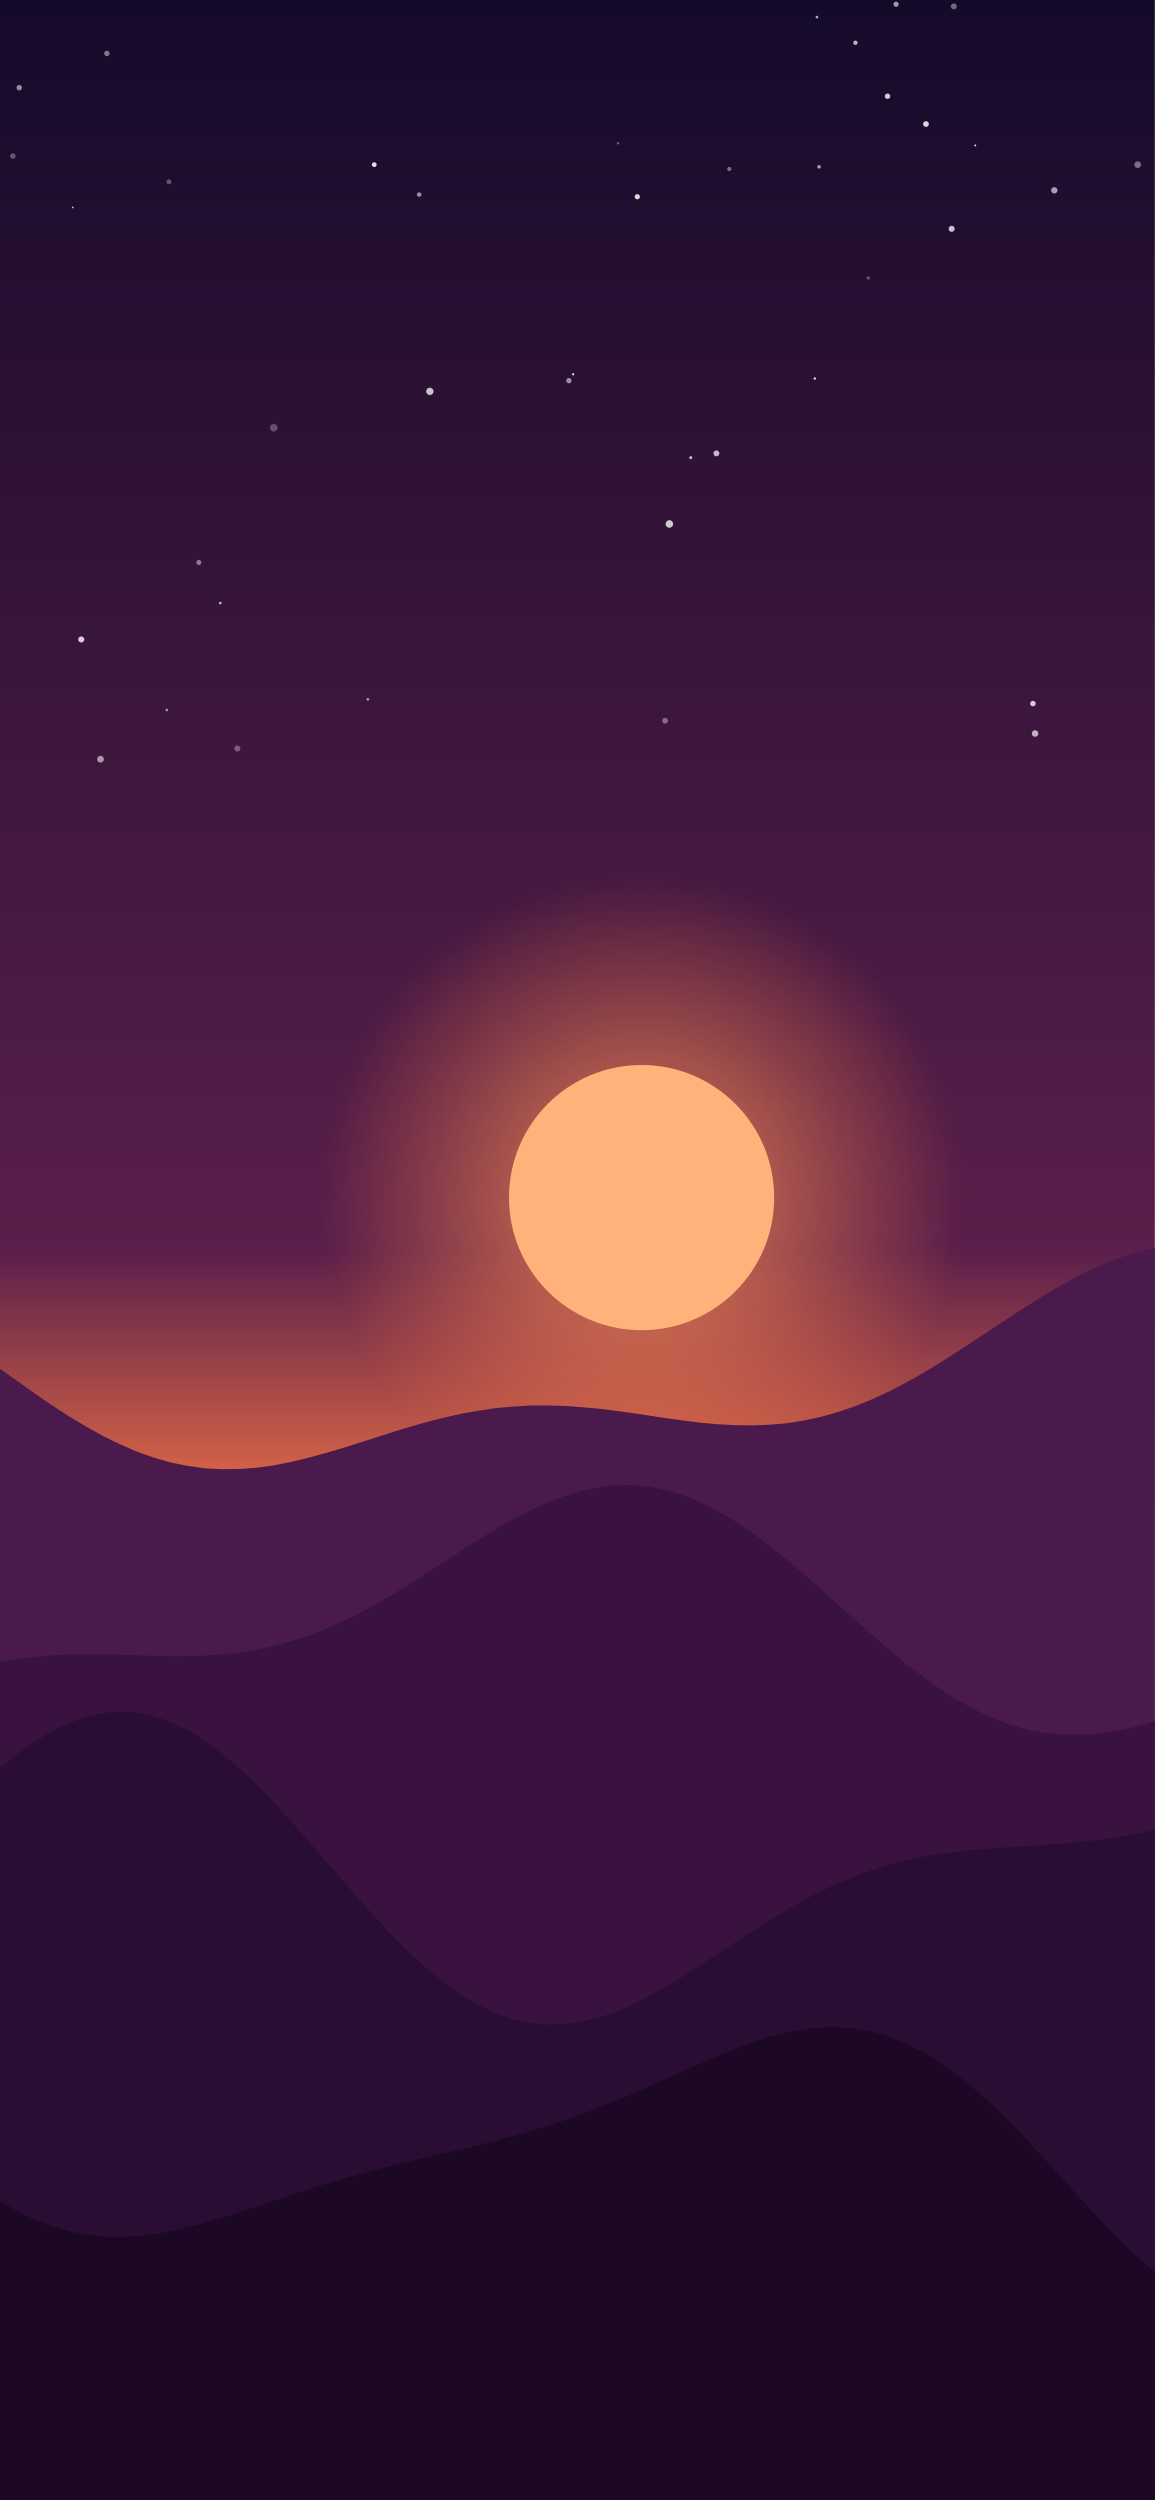
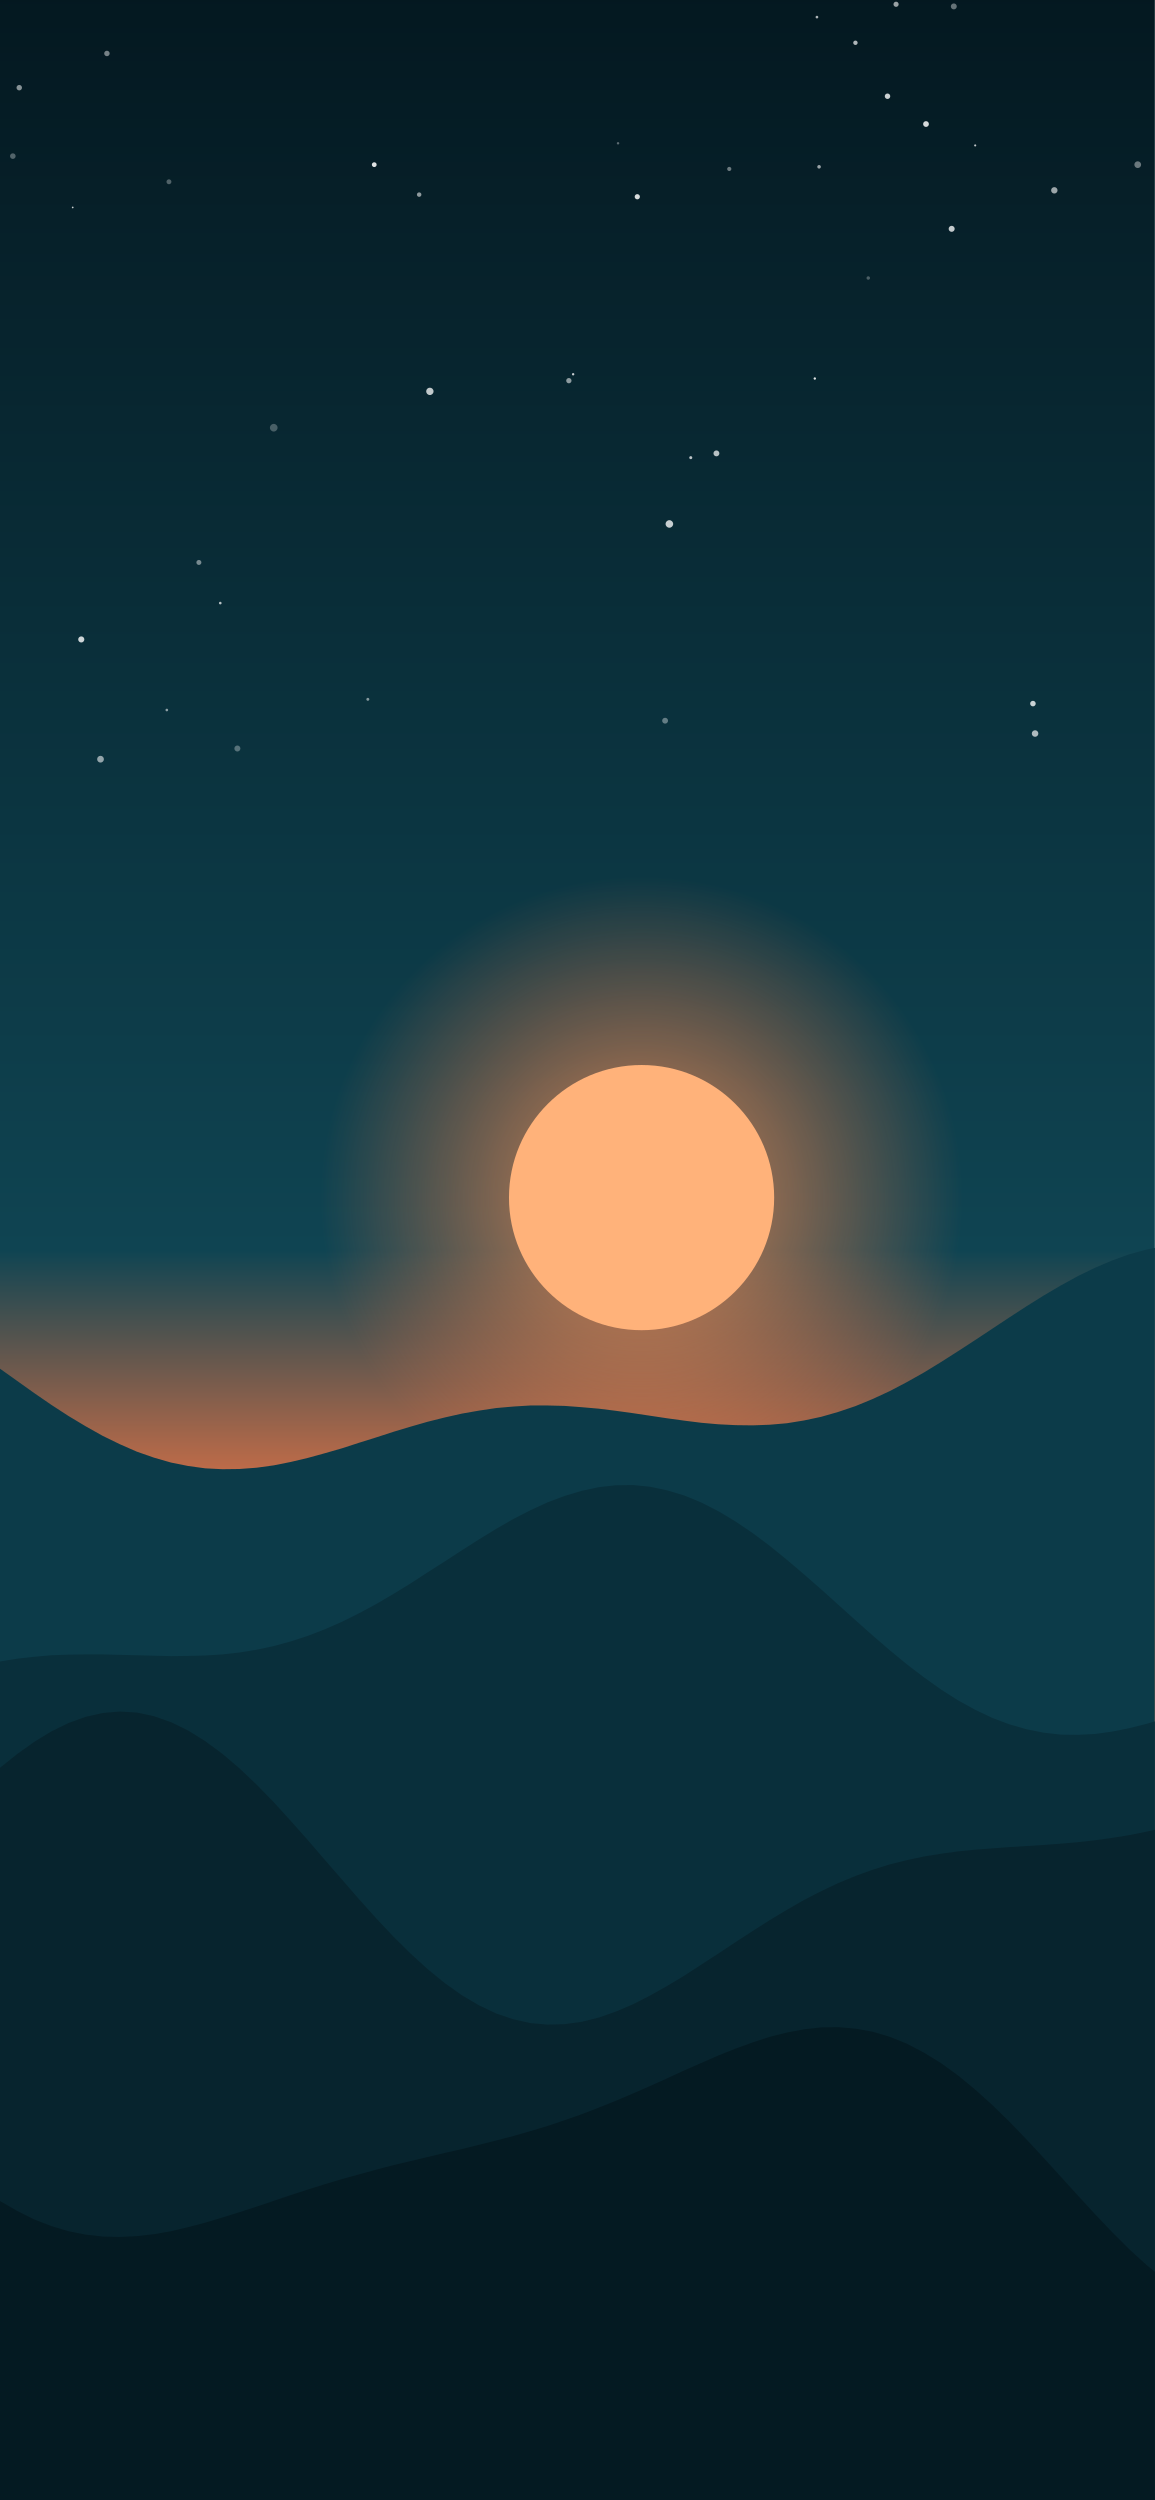
<svg xmlns="http://www.w3.org/2000/svg" viewBox="0 0 540 1169" preserveAspectRatio="xMidYMid slice">
  <defs>
    <linearGradient id="bg" x1="0" y1="0" x2="0" y2="1">
-       <stop offset="0" stop-color="#150a2a" stop-opacity="1" />
-       <stop offset="0.5" stop-color="#5a1f4a" stop-opacity="1" />
+       <stop offset="0" stop-color="#041820" stop-opacity="1" />
+       <stop offset="0.5" stop-color="#0f4452" stop-opacity="1" />
      <stop offset="0.62" stop-color="#ff7a45" stop-opacity="1" />
    </linearGradient>
    <radialGradient id="sun">
      <stop offset="0" stop-color="#ff9a5a" stop-opacity="0.85" />
      <stop offset="1" stop-color="#ff7a45" stop-opacity="0" />
    </radialGradient>
  </defs>
  <rect width="540" height="1169" fill="url(#bg)" />
  <circle cx="50" cy="25" r="1.28" fill="#fff" opacity="0.45" />
  <circle cx="175" cy="77" r="1.12" fill="#fff" opacity="0.87" />
  <circle cx="446" cy="3" r="1.39" fill="#fff" opacity="0.39" />
  <circle cx="47" cy="355" r="1.58" fill="#fff" opacity="0.56" />
  <circle cx="400" cy="20" r="1.03" fill="#fff" opacity="0.68" />
  <circle cx="532" cy="77" r="1.58" fill="#fff" opacity="0.40" />
  <circle cx="103" cy="282" r="0.62" fill="#fff" opacity="0.71" />
  <circle cx="201" cy="183" r="1.72" fill="#fff" opacity="0.75" />
  <circle cx="483" cy="329" r="1.30" fill="#fff" opacity="0.78" />
  <circle cx="383" cy="78" r="0.84" fill="#fff" opacity="0.59" />
  <circle cx="484" cy="343" r="1.53" fill="#fff" opacity="0.67" />
  <circle cx="172" cy="327" r="0.69" fill="#fff" opacity="0.51" />
  <circle cx="433" cy="58" r="1.35" fill="#fff" opacity="0.83" />
  <circle cx="419" cy="2" r="1.21" fill="#fff" opacity="0.59" />
  <circle cx="406" cy="130" r="0.81" fill="#fff" opacity="0.28" />
  <circle cx="6" cy="73" r="1.31" fill="#fff" opacity="0.31" />
  <circle cx="311" cy="337" r="1.37" fill="#fff" opacity="0.37" />
  <circle cx="93" cy="263" r="1.17" fill="#fff" opacity="0.45" />
  <circle cx="38" cy="299" r="1.43" fill="#fff" opacity="0.80" />
  <circle cx="382" cy="8" r="0.63" fill="#fff" opacity="0.68" />
  <circle cx="341" cy="79" r="0.98" fill="#fff" opacity="0.41" />
  <circle cx="128" cy="200" r="1.79" fill="#fff" opacity="0.26" />
  <circle cx="381" cy="177" r="0.56" fill="#fff" opacity="0.88" />
  <circle cx="313" cy="245" r="1.77" fill="#fff" opacity="0.77" />
  <circle cx="456" cy="68" r="0.49" fill="#fff" opacity="0.76" />
  <circle cx="335" cy="212" r="1.38" fill="#fff" opacity="0.71" />
  <circle cx="323" cy="214" r="0.71" fill="#fff" opacity="0.73" />
  <circle cx="111" cy="350" r="1.41" fill="#fff" opacity="0.31" />
  <circle cx="78" cy="332" r="0.62" fill="#fff" opacity="0.54" />
  <circle cx="34" cy="97" r="0.42" fill="#fff" opacity="0.79" />
  <circle cx="298" cy="92" r="1.22" fill="#fff" opacity="0.84" />
  <circle cx="79" cy="85" r="1.15" fill="#fff" opacity="0.30" />
  <circle cx="266" cy="178" r="1.24" fill="#fff" opacity="0.54" />
  <circle cx="9" cy="41" r="1.28" fill="#fff" opacity="0.52" />
  <circle cx="268" cy="175" r="0.56" fill="#fff" opacity="0.78" />
  <circle cx="493" cy="89" r="1.50" fill="#fff" opacity="0.60" />
  <circle cx="196" cy="91" r="1.05" fill="#fff" opacity="0.55" />
  <circle cx="289" cy="67" r="0.57" fill="#fff" opacity="0.35" />
  <circle cx="445" cy="107" r="1.41" fill="#fff" opacity="0.76" />
  <circle cx="415" cy="45" r="1.28" fill="#fff" opacity="0.79" />
  <circle cx="300" cy="560" r="150" fill="url(#sun)" />
  <circle cx="300" cy="560" r="62" fill="#ffb27a" />
-   <path d="M0 1169 L0 640 L0 640.0 L8 645.7 L16 651.4 L24 656.9 L32 662.1 L40 666.9 L48 671.4 L56 675.3 L64 678.8 L72 681.6 L80 683.9 L88 685.5 L96 686.6 L104 687.0 L112 686.9 L120 686.3 L128 685.2 L136 683.6 L144 681.7 L152 679.5 L160 677.2 L168 674.6 L176 672.1 L184 669.5 L192 667.1 L200 664.8 L208 662.8 L216 661.0 L224 659.6 L232 658.4 L240 657.7 L248 657.2 L256 657.2 L264 657.4 L272 658.0 L280 658.7 L288 659.7 L296 660.8 L304 662.0 L312 663.2 L320 664.3 L328 665.3 L336 666.0 L344 666.4 L352 666.5 L360 666.2 L368 665.5 L376 664.2 L384 662.5 L392 660.2 L400 657.5 L408 654.2 L416 650.5 L424 646.3 L432 641.8 L440 636.9 L448 631.8 L456 626.6 L464 621.3 L472 616.0 L480 610.8 L488 605.8 L496 601.1 L504 596.7 L512 592.8 L520 589.4 L528 586.5 L536 584.3 L544 582.7 L540 1169Z" fill="#4a1a4c" />
-   <path d="M0 1169 L0 760 L0 776.9 L8 775.6 L16 774.7 L24 774.0 L32 773.7 L40 773.6 L48 773.6 L56 773.8 L64 774.0 L72 774.2 L80 774.4 L88 774.3 L96 774.1 L104 773.6 L112 772.7 L120 771.4 L128 769.7 L136 767.5 L144 764.9 L152 761.8 L160 758.3 L168 754.3 L176 750.0 L184 745.3 L192 740.4 L200 735.2 L208 730.1 L216 724.9 L224 719.8 L232 714.9 L240 710.3 L248 706.2 L256 702.5 L264 699.5 L272 697.1 L280 695.4 L288 694.5 L296 694.4 L304 695.2 L312 696.9 L320 699.3 L328 702.6 L336 706.7 L344 711.5 L352 716.9 L360 722.9 L368 729.4 L376 736.2 L384 743.2 L392 750.4 L400 757.6 L408 764.7 L416 771.6 L424 778.2 L432 784.3 L440 790.0 L448 795.1 L456 799.5 L464 803.3 L472 806.3 L480 808.6 L488 810.2 L496 811.1 L504 811.2 L512 810.8 L520 809.7 L528 808.1 L536 806.1 L544 803.7 L540 1169Z" fill="#3a1240" />
-   <path d="M0 1169 L0 880 L0 826.6 L8 820.2 L16 814.5 L24 809.6 L32 805.7 L40 802.8 L48 801.0 L56 800.3 L64 800.8 L72 802.5 L80 805.3 L88 809.2 L96 814.2 L104 820.1 L112 826.9 L120 834.5 L128 842.7 L136 851.5 L144 860.5 L152 869.8 L160 879.0 L168 888.2 L176 897.1 L184 905.6 L192 913.5 L200 920.8 L208 927.3 L216 933.0 L224 937.7 L232 941.5 L240 944.2 L248 946.0 L256 946.7 L264 946.5 L272 945.4 L280 943.4 L288 940.6 L296 937.2 L304 933.1 L312 928.6 L320 923.8 L328 918.6 L336 913.4 L344 908.1 L352 902.9 L360 897.8 L368 893.0 L376 888.4 L384 884.3 L392 880.5 L400 877.2 L408 874.3 L416 871.8 L424 869.8 L432 868.1 L440 866.8 L448 865.7 L456 864.9 L464 864.3 L472 863.7 L480 863.2 L488 862.7 L496 862.1 L504 861.4 L512 860.5 L520 859.4 L528 858.1 L536 856.5 L544 854.7 L540 1169Z" fill="#2a0d33" />
-   <path d="M0 1169 L0 1000 L0 1029.2 L8 1033.8 L16 1037.8 L24 1040.9 L32 1043.3 L40 1044.9 L48 1045.8 L56 1046.0 L64 1045.6 L72 1044.7 L80 1043.3 L88 1041.4 L96 1039.3 L104 1036.9 L112 1034.4 L120 1031.8 L128 1029.1 L136 1026.4 L144 1023.8 L152 1021.3 L160 1018.9 L168 1016.7 L176 1014.5 L184 1012.4 L192 1010.5 L200 1008.6 L208 1006.7 L216 1004.9 L224 1002.9 L232 1000.9 L240 998.8 L248 996.5 L256 994.1 L264 991.4 L272 988.6 L280 985.5 L288 982.3 L296 978.9 L304 975.4 L312 971.8 L320 968.1 L328 964.6 L336 961.1 L344 957.9 L352 955.0 L360 952.4 L368 950.4 L376 948.9 L384 948.0 L392 947.9 L400 948.6 L408 950.0 L416 952.4 L424 955.6 L432 959.8 L440 964.7 L448 970.5 L456 977.1 L464 984.3 L472 992.1 L480 1000.4 L488 1009.0 L496 1017.8 L504 1026.6 L512 1035.3 L520 1043.7 L528 1051.7 L536 1059.0 L544 1065.6 L540 1169Z" fill="#1c0824" />
+   <path d="M0 1169 L0 640 L0 640.0 L8 645.7 L16 651.4 L24 656.9 L32 662.1 L40 666.9 L48 671.4 L56 675.3 L64 678.8 L72 681.6 L80 683.9 L88 685.5 L96 686.6 L104 687.0 L112 686.9 L120 686.3 L128 685.2 L136 683.6 L144 681.7 L152 679.5 L160 677.2 L168 674.6 L176 672.1 L184 669.5 L192 667.1 L200 664.8 L208 662.8 L216 661.0 L224 659.6 L232 658.4 L240 657.7 L248 657.2 L256 657.2 L264 657.4 L272 658.0 L280 658.7 L288 659.7 L296 660.8 L304 662.0 L312 663.2 L320 664.3 L328 665.3 L336 666.0 L344 666.4 L352 666.5 L360 666.2 L368 665.5 L376 664.2 L384 662.5 L392 660.2 L400 657.5 L408 654.2 L416 650.5 L424 646.3 L432 641.8 L440 636.9 L448 631.8 L456 626.6 L464 621.3 L472 616.0 L480 610.8 L488 605.8 L496 601.1 L504 596.7 L512 592.8 L520 589.4 L528 586.5 L536 584.3 L544 582.7 L540 1169Z" fill="#0c3b49" />
+   <path d="M0 1169 L0 760 L0 776.9 L8 775.6 L16 774.7 L24 774.0 L32 773.7 L40 773.6 L48 773.6 L56 773.8 L64 774.0 L72 774.2 L80 774.4 L88 774.3 L96 774.1 L104 773.6 L112 772.7 L120 771.4 L128 769.7 L136 767.5 L144 764.9 L152 761.8 L160 758.3 L168 754.3 L176 750.0 L184 745.3 L192 740.4 L200 735.2 L208 730.1 L216 724.9 L224 719.8 L232 714.9 L240 710.3 L248 706.2 L256 702.5 L264 699.5 L272 697.1 L280 695.4 L288 694.5 L296 694.4 L304 695.2 L312 696.9 L320 699.3 L328 702.6 L336 706.7 L344 711.5 L352 716.9 L360 722.9 L368 729.4 L376 736.2 L384 743.2 L392 750.4 L400 757.6 L408 764.7 L416 771.6 L424 778.2 L432 784.3 L440 790.0 L448 795.1 L456 799.5 L464 803.3 L472 806.3 L480 808.6 L488 810.2 L496 811.1 L504 811.2 L512 810.8 L520 809.7 L528 808.1 L536 806.1 L544 803.7 L540 1169Z" fill="#092f3b" />
+   <path d="M0 1169 L0 880 L0 826.6 L8 820.2 L16 814.5 L24 809.6 L32 805.7 L40 802.8 L48 801.0 L56 800.3 L64 800.8 L72 802.5 L80 805.3 L88 809.2 L96 814.2 L104 820.1 L112 826.9 L120 834.5 L128 842.7 L136 851.5 L144 860.5 L152 869.8 L160 879.0 L168 888.2 L176 897.1 L184 905.6 L192 913.5 L200 920.8 L208 927.3 L216 933.0 L224 937.7 L232 941.5 L240 944.2 L248 946.0 L256 946.7 L264 946.5 L272 945.4 L280 943.4 L288 940.6 L296 937.2 L304 933.1 L312 928.6 L320 923.8 L328 918.6 L336 913.4 L344 908.1 L352 902.9 L360 897.8 L368 893.0 L376 888.4 L384 884.3 L392 880.5 L400 877.2 L408 874.3 L416 871.8 L424 869.8 L432 868.1 L440 866.8 L448 865.7 L456 864.9 L464 864.3 L472 863.7 L480 863.2 L488 862.7 L496 862.1 L504 861.4 L512 860.5 L520 859.4 L528 858.1 L536 856.5 L544 854.7 L540 1169Z" fill="#07242e" />
+   <path d="M0 1169 L0 1000 L0 1029.2 L8 1033.8 L16 1037.8 L24 1040.9 L32 1043.3 L40 1044.9 L48 1045.8 L56 1046.0 L64 1045.6 L72 1044.7 L80 1043.3 L88 1041.4 L96 1039.3 L104 1036.9 L112 1034.4 L120 1031.8 L128 1029.1 L136 1026.4 L144 1023.8 L152 1021.3 L160 1018.9 L168 1016.7 L176 1014.5 L184 1012.4 L192 1010.5 L200 1008.6 L208 1006.7 L216 1004.9 L224 1002.9 L232 1000.9 L240 998.8 L248 996.5 L256 994.1 L264 991.4 L272 988.6 L280 985.5 L288 982.3 L296 978.9 L304 975.4 L312 971.8 L320 968.1 L328 964.6 L336 961.1 L344 957.9 L352 955.0 L360 952.4 L368 950.4 L376 948.9 L384 948.0 L392 947.9 L400 948.6 L408 950.0 L416 952.4 L424 955.6 L432 959.8 L440 964.7 L448 970.5 L456 977.1 L464 984.3 L472 992.1 L480 1000.4 L488 1009.0 L496 1017.8 L504 1026.6 L512 1035.3 L520 1043.7 L528 1051.7 L536 1059.0 L544 1065.6 L540 1169Z" fill="#041a22" />
</svg>
